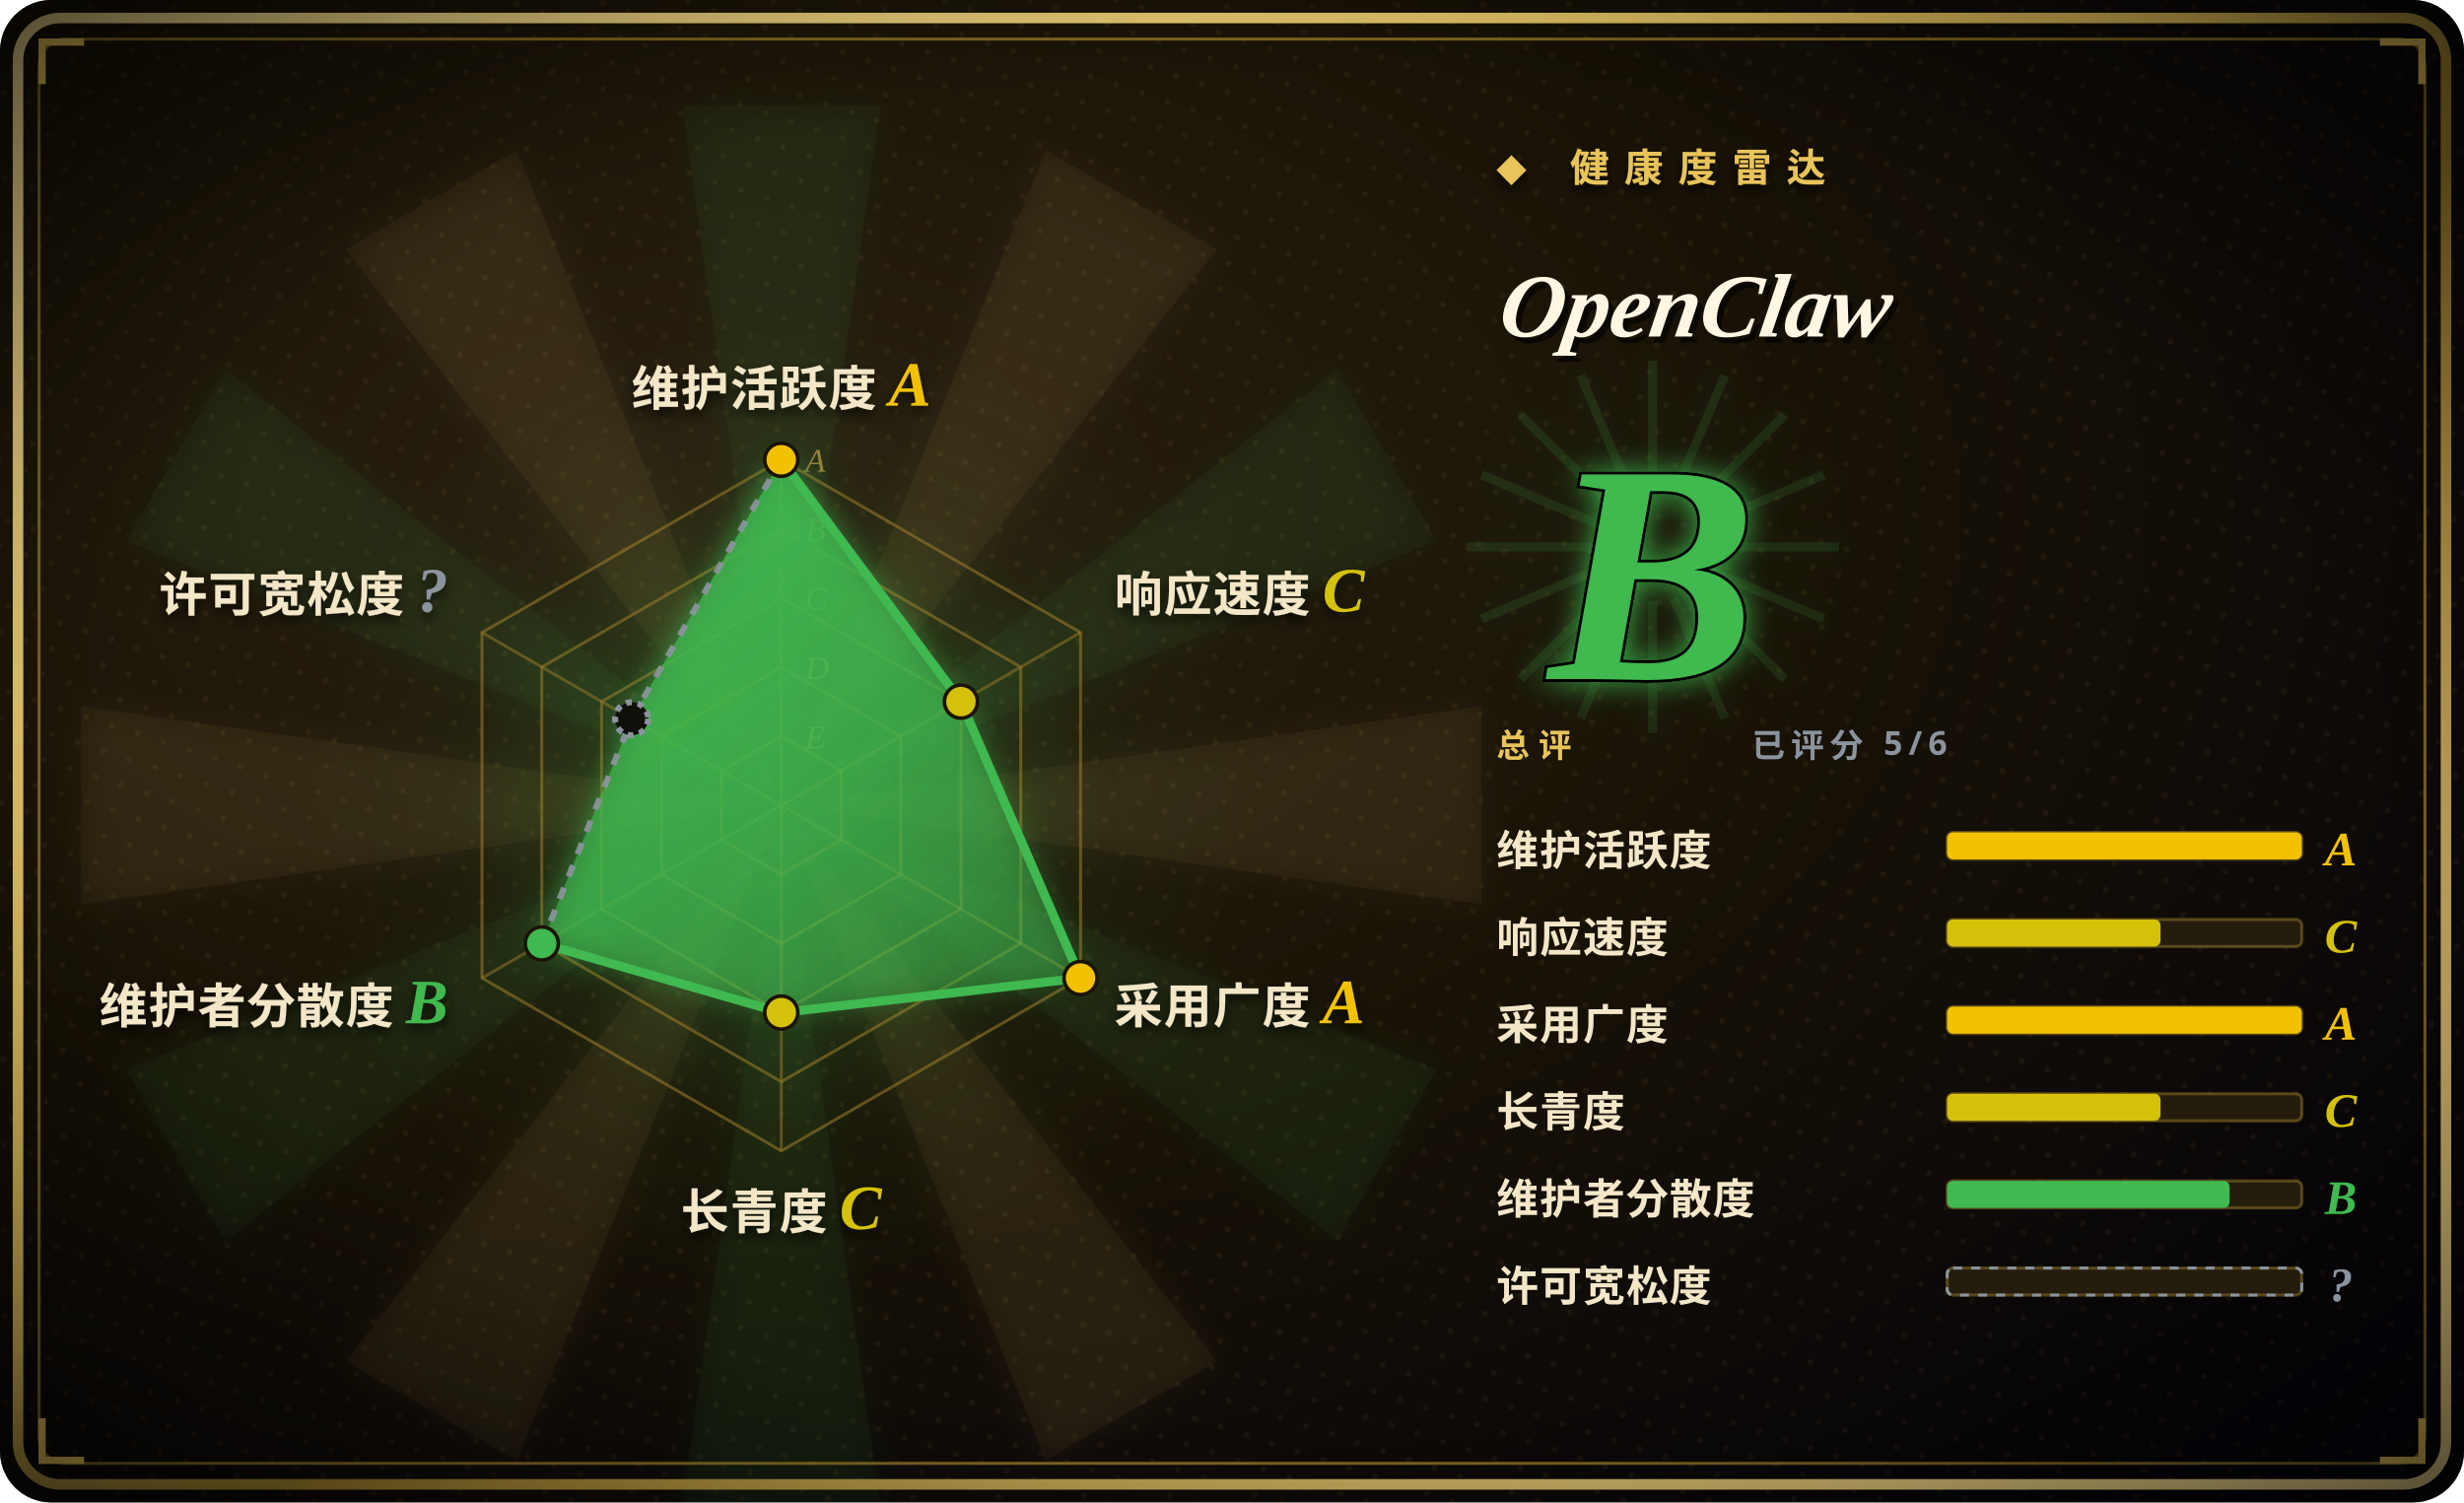
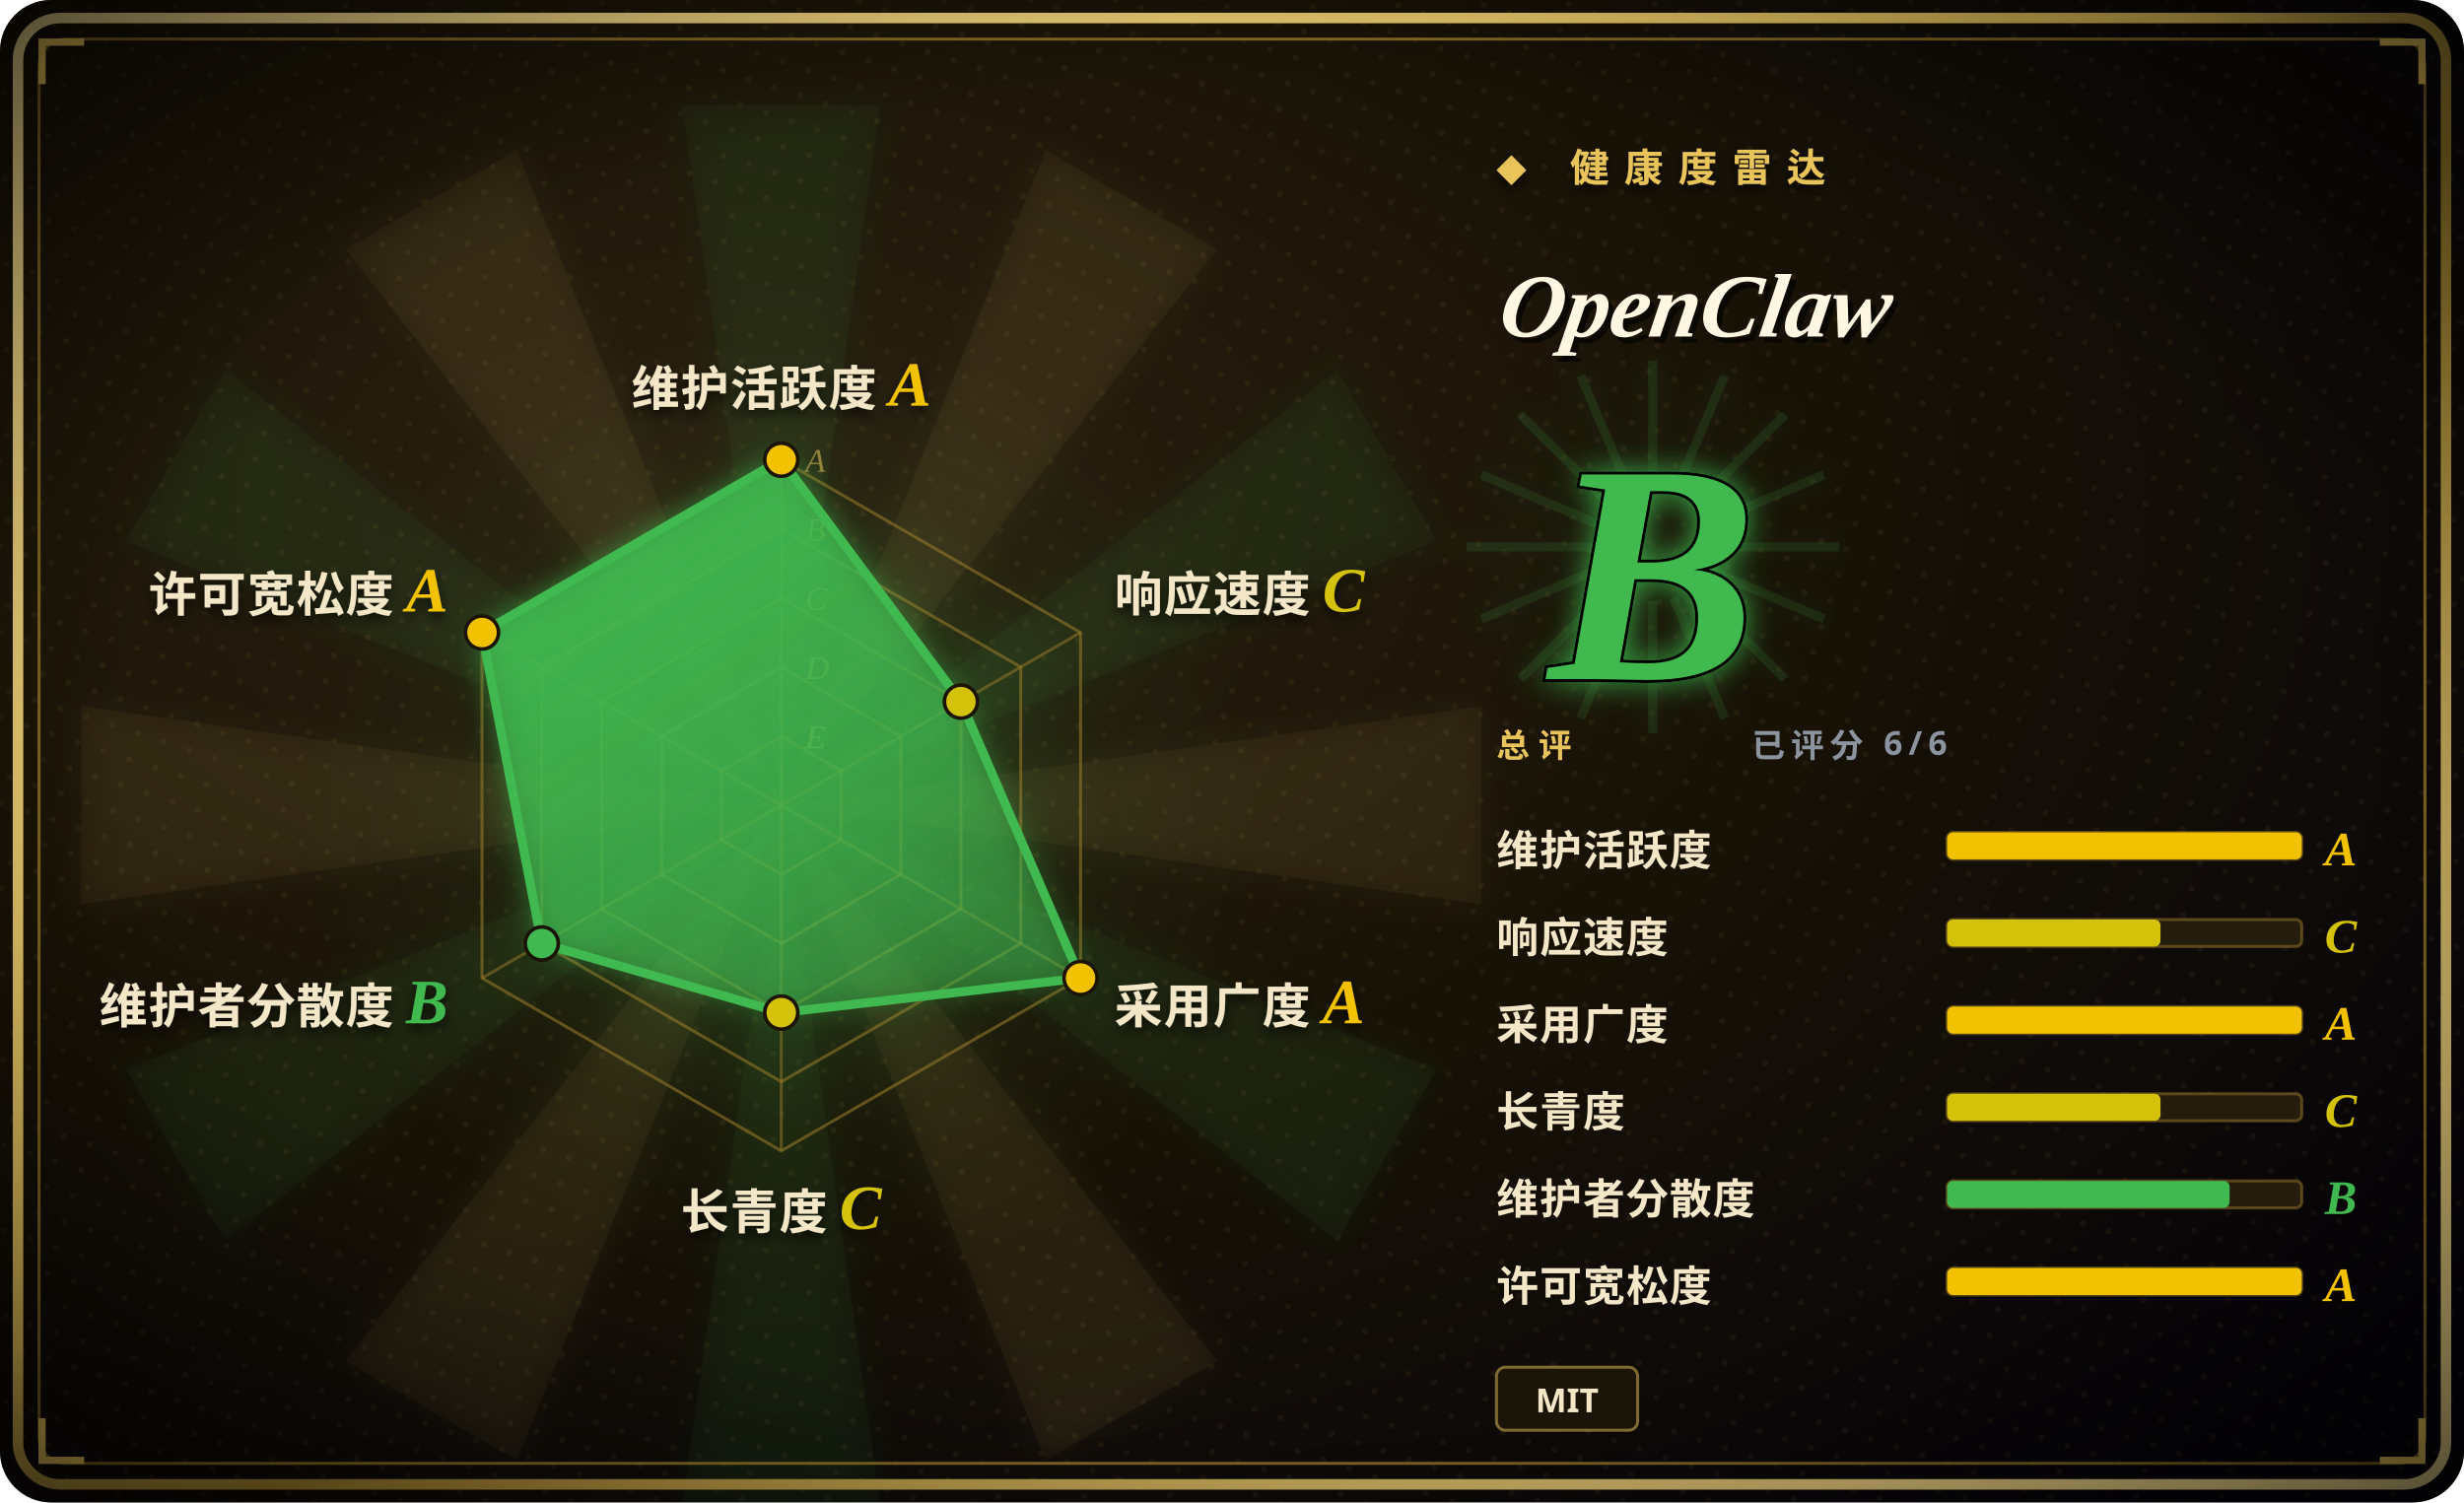
<svg xmlns="http://www.w3.org/2000/svg" width="820" height="500" viewBox="0 0 820 500">
  <defs>
    <radialGradient id="bg" cx="30%" cy="34%" r="90%">
      <stop offset="0%" stop-color="#2a2010" />
      <stop offset="48%" stop-color="#181206" />
      <stop offset="100%" stop-color="#05030a" />
    </radialGradient>
    <radialGradient id="vig" cx="50%" cy="50%" r="72%">
      <stop offset="62%" stop-color="#000000" stop-opacity="0" />
      <stop offset="100%" stop-color="#000000" stop-opacity="0.72" />
    </radialGradient>
    <linearGradient id="frame" x1="0" y1="0" x2="1" y2="1">
      <stop offset="0%" stop-color="#f6dd92" />
      <stop offset="45%" stop-color="#E8C45A" />
      <stop offset="55%" stop-color="#9c7d2a" />
      <stop offset="100%" stop-color="#f6dd92" />
    </linearGradient>
    <linearGradient id="poly" x1="0" y1="0" x2="0.7" y2="1">
      <stop offset="0%" stop-color="#3FB950" stop-opacity="0.92" />
      <stop offset="100%" stop-color="#3FB950" stop-opacity="0.34" />
    </linearGradient>
    <radialGradient id="halo" cx="50%" cy="50%" r="50%">
      <stop offset="0%" stop-color="#3FB950" stop-opacity="0.34" />
      <stop offset="68%" stop-color="#3FB950" stop-opacity="0.04" />
      <stop offset="100%" stop-color="#3FB950" stop-opacity="0" />
    </radialGradient>
    <filter id="glow" x="-60%" y="-60%" width="220%" height="220%">
      <feGaussianBlur stdDeviation="5" result="b" />
      <feMerge>
        <feMergeNode in="b" />
        <feMergeNode in="SourceGraphic" />
      </feMerge>
    </filter>
    <filter id="soft" x="-30%" y="-30%" width="160%" height="160%">
      <feDropShadow dx="0" dy="2" stdDeviation="2" flood-color="#000" flood-opacity="0.7" />
    </filter>
    <pattern id="halftone" width="9" height="9" patternUnits="userSpaceOnUse" patternTransform="rotate(18)">
      <circle cx="2" cy="2" r="1" fill="#E8C45A" fill-opacity="0.06" />
    </pattern>
  </defs>
  <rect width="820" height="500" rx="17" fill="url(#bg)" />
  <rect width="820" height="500" rx="17" fill="url(#halftone)" />
  <g opacity="0.5" filter="url(#glow)">
    <path d="M260,268 L493,235 L493,301 Z" fill="#E8C45A" fill-opacity="0.10" />
    <path d="M260,268 L478,356 L445,413 Z" fill="#3FB950" fill-opacity="0.10" />
    <path d="M260,268 L405,453 L348,486 Z" fill="#E8C45A" fill-opacity="0.10" />
    <path d="M260,268 L293,501 L227,501 Z" fill="#3FB950" fill-opacity="0.10" />
    <path d="M260,268 L172,486 L115,453 Z" fill="#E8C45A" fill-opacity="0.10" />
    <path d="M260,268 L75,413 L42,356 Z" fill="#3FB950" fill-opacity="0.10" />
    <path d="M260,268 L27,301 L27,235 Z" fill="#E8C45A" fill-opacity="0.10" />
    <path d="M260,268 L42,180 L75,123 Z" fill="#3FB950" fill-opacity="0.10" />
    <path d="M260,268 L115,83 L172,50 Z" fill="#E8C45A" fill-opacity="0.10" />
    <path d="M260,268 L227,35 L293,35 Z" fill="#3FB950" fill-opacity="0.10" />
    <path d="M260,268 L348,50 L405,83 Z" fill="#E8C45A" fill-opacity="0.10" />
    <path d="M260,268 L445,123 L478,180 Z" fill="#3FB950" fill-opacity="0.10" />
  </g>
  <circle cx="260" cy="268" r="161" fill="url(#halo)" />
  <rect x="6" y="6" width="808" height="488" rx="14" fill="none" stroke="url(#frame)" stroke-width="3.5" />
  <rect x="13" y="13" width="794" height="474" rx="9" fill="none" stroke="#9c7d2a" stroke-width="1" stroke-opacity="0.8" />
  <path d="M14,28 L14,14 L28,14" fill="none" stroke="#E8C45A" stroke-width="2.4" />
  <path d="M806,28 L806,14 L792,14" fill="none" stroke="#E8C45A" stroke-width="2.4" />
  <path d="M14,472 L14,486 L28,486" fill="none" stroke="#E8C45A" stroke-width="2.4" />
  <path d="M806,472 L806,486 L792,486" fill="none" stroke="#E8C45A" stroke-width="2.4" />
  <rect width="820" height="500" rx="17" fill="url(#vig)" />
  <polygon points="260.0,153.0 359.6,210.5 359.6,325.5 260.0,383.0 160.4,325.5 160.4,210.5" fill="none" stroke="#9c7d2a" stroke-opacity="0.55" stroke-width="1" />
  <polygon points="260.0,176.0 339.7,222.0 339.7,314.0 260.0,360.0 180.3,314.0 180.3,222.0" fill="none" stroke="#9c7d2a" stroke-opacity="0.55" stroke-width="1" />
  <polygon points="260.0,199.0 319.8,233.5 319.8,302.5 260.0,337.0 200.2,302.5 200.2,233.5" fill="none" stroke="#9c7d2a" stroke-opacity="0.55" stroke-width="1" />
  <polygon points="260.0,222.0 299.8,245.0 299.8,291.0 260.0,314.0 220.2,291.0 220.2,245.0" fill="none" stroke="#9c7d2a" stroke-opacity="0.55" stroke-width="1" />
  <polygon points="260.0,245.0 279.9,256.5 279.9,279.5 260.0,291.0 240.1,279.5 240.1,256.5" fill="none" stroke="#9c7d2a" stroke-opacity="0.55" stroke-width="1" />
  <line x1="260" y1="268" x2="260.0" y2="153.0" stroke="#9c7d2a" stroke-opacity="0.5" stroke-width="1" />
  <line x1="260" y1="268" x2="359.6" y2="210.5" stroke="#9c7d2a" stroke-opacity="0.5" stroke-width="1" />
  <line x1="260" y1="268" x2="359.6" y2="325.5" stroke="#9c7d2a" stroke-opacity="0.5" stroke-width="1" />
  <line x1="260" y1="268" x2="260.0" y2="383.0" stroke="#9c7d2a" stroke-opacity="0.5" stroke-width="1" />
  <line x1="260" y1="268" x2="160.4" y2="325.5" stroke="#9c7d2a" stroke-opacity="0.5" stroke-width="1" />
  <line x1="260" y1="268" x2="160.4" y2="210.5" stroke="#9c7d2a" stroke-opacity="0.5" stroke-width="1" />
  <text x="268" y="157.0" font-size="11" font-style="italic" fill="#E8C45A" fill-opacity="0.55" font-family="'Georgia','Times New Roman',serif">A</text>
  <text x="268" y="180.0" font-size="11" font-style="italic" fill="#E8C45A" fill-opacity="0.55" font-family="'Georgia','Times New Roman',serif">B</text>
  <text x="268" y="203.0" font-size="11" font-style="italic" fill="#E8C45A" fill-opacity="0.55" font-family="'Georgia','Times New Roman',serif">C</text>
  <text x="268" y="226.0" font-size="11" font-style="italic" fill="#E8C45A" fill-opacity="0.55" font-family="'Georgia','Times New Roman',serif">D</text>
  <text x="268" y="249.0" font-size="11" font-style="italic" fill="#E8C45A" fill-opacity="0.55" font-family="'Georgia','Times New Roman',serif">E</text>
-   <polygon points="260.0,153.0 319.8,233.5 359.6,325.5 260.0,337.0 180.3,314.0 210.2,239.2" fill="url(#poly)" filter="url(#glow)" />
+   <polygon points="260.0,153.0 319.8,233.5 359.6,325.5 260.0,337.0 180.3,314.0 160.4,210.5" fill="url(#poly)" filter="url(#glow)" />
  <line x1="260.0" y1="153.0" x2="319.8" y2="233.5" stroke="#3FB950" stroke-width="3" />
  <line x1="319.8" y1="233.5" x2="359.6" y2="325.5" stroke="#3FB950" stroke-width="3" />
  <line x1="359.6" y1="325.5" x2="260.0" y2="337.0" stroke="#3FB950" stroke-width="3" />
  <line x1="260.0" y1="337.0" x2="180.3" y2="314.0" stroke="#3FB950" stroke-width="3" />
-   <line x1="180.3" y1="314.0" x2="210.2" y2="239.2" stroke="#8B949E" stroke-width="2" stroke-dasharray="4 4" stroke-opacity="0.92" />
-   <line x1="210.2" y1="239.2" x2="260.0" y2="153.0" stroke="#8B949E" stroke-width="2" stroke-dasharray="4 4" stroke-opacity="0.92" />
+   <line x1="180.3" y1="314.0" x2="160.4" y2="210.5" stroke="#3FB950" stroke-width="3" />
+   <line x1="160.4" y1="210.5" x2="260.0" y2="153.0" stroke="#3FB950" stroke-width="3" />
  <circle cx="260.0" cy="153.0" r="5.5" fill="#F2C200" stroke="#1a1306" stroke-width="1.2" />
  <circle cx="319.8" cy="233.5" r="5.5" fill="#D4C20A" stroke="#1a1306" stroke-width="1.2" />
  <circle cx="359.6" cy="325.5" r="5.5" fill="#F2C200" stroke="#1a1306" stroke-width="1.2" />
  <circle cx="260.0" cy="337.0" r="5.5" fill="#D4C20A" stroke="#1a1306" stroke-width="1.2" />
  <circle cx="180.3" cy="314.0" r="5.5" fill="#3FB950" stroke="#1a1306" stroke-width="1.2" />
-   <circle cx="210.2" cy="239.2" r="5.5" fill="#10100b" stroke="#8B949E" stroke-width="2" stroke-dasharray="2 2" />
+   <circle cx="160.4" cy="210.5" r="5.5" fill="#F2C200" stroke="#1a1306" stroke-width="1.2" />
  <text x="260.0" y="135.0" font-size="16" font-weight="900" fill="#f3e7c8" text-anchor="middle" font-family="'PingFang SC','Hiragino Sans GB','Heiti SC','Microsoft YaHei',sans-serif" letter-spacing="0.4" filter="url(#soft)">维护活跃度 <tspan fill="#F2C200" font-family="'Georgia','Times New Roman',serif" font-style="italic" font-size="21">A</tspan>
  </text>
  <text x="370.9" y="203.5" font-size="16" font-weight="900" fill="#f3e7c8" text-anchor="start" font-family="'PingFang SC','Hiragino Sans GB','Heiti SC','Microsoft YaHei',sans-serif" letter-spacing="0.4" filter="url(#soft)">响应速度 <tspan fill="#D4C20A" font-family="'Georgia','Times New Roman',serif" font-style="italic" font-size="21">C</tspan>
  </text>
  <text x="370.9" y="340.5" font-size="16" font-weight="900" fill="#f3e7c8" text-anchor="start" font-family="'PingFang SC','Hiragino Sans GB','Heiti SC','Microsoft YaHei',sans-serif" letter-spacing="0.4" filter="url(#soft)">采用广度 <tspan fill="#F2C200" font-family="'Georgia','Times New Roman',serif" font-style="italic" font-size="21">A</tspan>
  </text>
  <text x="260.0" y="409.0" font-size="16" font-weight="900" fill="#f3e7c8" text-anchor="middle" font-family="'PingFang SC','Hiragino Sans GB','Heiti SC','Microsoft YaHei',sans-serif" letter-spacing="0.4" filter="url(#soft)">长青度 <tspan fill="#D4C20A" font-family="'Georgia','Times New Roman',serif" font-style="italic" font-size="21">C</tspan>
  </text>
  <text x="149.1" y="340.5" font-size="16" font-weight="900" fill="#f3e7c8" text-anchor="end" font-family="'PingFang SC','Hiragino Sans GB','Heiti SC','Microsoft YaHei',sans-serif" letter-spacing="0.4" filter="url(#soft)">维护者分散度 <tspan fill="#3FB950" font-family="'Georgia','Times New Roman',serif" font-style="italic" font-size="21">B</tspan>
  </text>
-   <text x="149.1" y="203.5" font-size="16" font-weight="900" fill="#f3e7c8" text-anchor="end" font-family="'PingFang SC','Hiragino Sans GB','Heiti SC','Microsoft YaHei',sans-serif" letter-spacing="0.4" filter="url(#soft)">许可宽松度 <tspan fill="#8B949E" font-family="'Georgia','Times New Roman',serif" font-style="italic" font-size="21">?</tspan>
+   <text x="149.1" y="203.5" font-size="16" font-weight="900" fill="#f3e7c8" text-anchor="end" font-family="'PingFang SC','Hiragino Sans GB','Heiti SC','Microsoft YaHei',sans-serif" letter-spacing="0.4" filter="url(#soft)">许可宽松度 <tspan fill="#F2C200" font-family="'Georgia','Times New Roman',serif" font-style="italic" font-size="21">A</tspan>
  </text>
  <text x="498" y="60" font-size="13" letter-spacing="5" fill="#E8C45A" font-weight="900" font-family="'PingFang SC','Hiragino Sans GB','Heiti SC','Microsoft YaHei',sans-serif" filter="url(#soft)">◆ 健康度雷达</text>
  <g transform="translate(498,112) skewX(-9)">
    <text x="2" y="2" font-size="30" font-weight="900" font-style="italic" fill="#000" fill-opacity="0.6" font-family="'Georgia','Times New Roman',serif">OpenClaw</text>
    <text x="0" y="0" font-size="30" font-weight="900" font-style="italic" fill="#fff7e2" font-family="'Georgia','Times New Roman',serif">OpenClaw</text>
  </g>
  <line x1="498" y1="124" x2="648" y2="124" stroke="url(#frame)" stroke-width="2" />
  <g opacity="0.85" filter="url(#glow)">
    <line x1="568" y1="182" x2="612" y2="182" stroke="#3FB950" stroke-opacity="0.16" stroke-width="3" />
    <line x1="567" y1="189" x2="607" y2="206" stroke="#3FB950" stroke-opacity="0.16" stroke-width="3" />
    <line x1="563" y1="195" x2="594" y2="226" stroke="#3FB950" stroke-opacity="0.16" stroke-width="3" />
    <line x1="557" y1="199" x2="574" y2="239" stroke="#3FB950" stroke-opacity="0.16" stroke-width="3" />
    <line x1="550" y1="200" x2="550" y2="244" stroke="#3FB950" stroke-opacity="0.16" stroke-width="3" />
    <line x1="543" y1="199" x2="526" y2="239" stroke="#3FB950" stroke-opacity="0.16" stroke-width="3" />
    <line x1="537" y1="195" x2="506" y2="226" stroke="#3FB950" stroke-opacity="0.16" stroke-width="3" />
    <line x1="533" y1="189" x2="493" y2="206" stroke="#3FB950" stroke-opacity="0.16" stroke-width="3" />
    <line x1="532" y1="182" x2="488" y2="182" stroke="#3FB950" stroke-opacity="0.16" stroke-width="3" />
    <line x1="533" y1="175" x2="493" y2="158" stroke="#3FB950" stroke-opacity="0.16" stroke-width="3" />
    <line x1="537" y1="169" x2="506" y2="138" stroke="#3FB950" stroke-opacity="0.16" stroke-width="3" />
    <line x1="543" y1="165" x2="526" y2="125" stroke="#3FB950" stroke-opacity="0.16" stroke-width="3" />
    <line x1="550" y1="164" x2="550" y2="120" stroke="#3FB950" stroke-opacity="0.16" stroke-width="3" />
    <line x1="557" y1="165" x2="574" y2="125" stroke="#3FB950" stroke-opacity="0.16" stroke-width="3" />
    <line x1="563" y1="169" x2="594" y2="138" stroke="#3FB950" stroke-opacity="0.16" stroke-width="3" />
    <line x1="567" y1="175" x2="607" y2="158" stroke="#3FB950" stroke-opacity="0.16" stroke-width="3" />
  </g>
  <text x="550" y="226" font-size="104" font-weight="900" font-style="italic" text-anchor="middle" fill="#3FB950" stroke="#000" stroke-width="2" paint-order="stroke" font-family="'Georgia','Times New Roman',serif" filter="url(#glow)">B</text>
  <text x="498" y="252" font-size="11" letter-spacing="3" fill="#E8C45A" font-family="'PingFang SC','Hiragino Sans GB','Heiti SC','Microsoft YaHei',sans-serif" font-weight="900">总评</text>
-   <text x="648" y="252" font-size="11" letter-spacing="2" fill="#8B949E" font-family="'PingFang SC','Hiragino Sans GB','Heiti SC','Microsoft YaHei',sans-serif" font-weight="900" text-anchor="end">已评分 5/6</text>
+   <text x="648" y="252" font-size="11" letter-spacing="2" fill="#8B949E" font-family="'PingFang SC','Hiragino Sans GB','Heiti SC','Microsoft YaHei',sans-serif" font-weight="900" text-anchor="end">已评分 6/6</text>
  <text x="498" y="288" font-size="14" font-weight="900" fill="#f3e7c8" font-family="'PingFang SC','Hiragino Sans GB','Heiti SC','Microsoft YaHei',sans-serif" letter-spacing="0.4">维护活跃度</text>
  <rect x="648" y="277" width="118" height="9" rx="2" fill="#241d0e" stroke="#9c7d2a" stroke-opacity="0.5" />
  <rect x="648" y="277" width="118" height="9" rx="2" fill="#F2C200" />
  <text x="779" y="288" font-size="16" font-weight="900" font-style="italic" fill="#F2C200" font-family="'Georgia','Times New Roman',serif" text-anchor="middle">A</text>
  <text x="498" y="317" font-size="14" font-weight="900" fill="#f3e7c8" font-family="'PingFang SC','Hiragino Sans GB','Heiti SC','Microsoft YaHei',sans-serif" letter-spacing="0.4">响应速度</text>
  <rect x="648" y="306" width="118" height="9" rx="2" fill="#241d0e" stroke="#9c7d2a" stroke-opacity="0.5" />
  <rect x="648" y="306" width="71" height="9" rx="2" fill="#D4C20A" />
  <text x="779" y="317" font-size="16" font-weight="900" font-style="italic" fill="#D4C20A" font-family="'Georgia','Times New Roman',serif" text-anchor="middle">C</text>
  <text x="498" y="346" font-size="14" font-weight="900" fill="#f3e7c8" font-family="'PingFang SC','Hiragino Sans GB','Heiti SC','Microsoft YaHei',sans-serif" letter-spacing="0.4">采用广度</text>
  <rect x="648" y="335" width="118" height="9" rx="2" fill="#241d0e" stroke="#9c7d2a" stroke-opacity="0.5" />
  <rect x="648" y="335" width="118" height="9" rx="2" fill="#F2C200" />
  <text x="779" y="346" font-size="16" font-weight="900" font-style="italic" fill="#F2C200" font-family="'Georgia','Times New Roman',serif" text-anchor="middle">A</text>
  <text x="498" y="375" font-size="14" font-weight="900" fill="#f3e7c8" font-family="'PingFang SC','Hiragino Sans GB','Heiti SC','Microsoft YaHei',sans-serif" letter-spacing="0.4">长青度</text>
  <rect x="648" y="364" width="118" height="9" rx="2" fill="#241d0e" stroke="#9c7d2a" stroke-opacity="0.5" />
  <rect x="648" y="364" width="71" height="9" rx="2" fill="#D4C20A" />
  <text x="779" y="375" font-size="16" font-weight="900" font-style="italic" fill="#D4C20A" font-family="'Georgia','Times New Roman',serif" text-anchor="middle">C</text>
  <text x="498" y="404" font-size="14" font-weight="900" fill="#f3e7c8" font-family="'PingFang SC','Hiragino Sans GB','Heiti SC','Microsoft YaHei',sans-serif" letter-spacing="0.4">维护者分散度</text>
  <rect x="648" y="393" width="118" height="9" rx="2" fill="#241d0e" stroke="#9c7d2a" stroke-opacity="0.5" />
  <rect x="648" y="393" width="94" height="9" rx="2" fill="#3FB950" />
  <text x="779" y="404" font-size="16" font-weight="900" font-style="italic" fill="#3FB950" font-family="'Georgia','Times New Roman',serif" text-anchor="middle">B</text>
  <text x="498" y="433" font-size="14" font-weight="900" fill="#f3e7c8" font-family="'PingFang SC','Hiragino Sans GB','Heiti SC','Microsoft YaHei',sans-serif" letter-spacing="0.4">许可宽松度</text>
  <rect x="648" y="422" width="118" height="9" rx="2" fill="#241d0e" stroke="#9c7d2a" stroke-opacity="0.5" />
-   <rect x="648" y="422" width="118" height="9" rx="2" fill="none" stroke="#8B949E" stroke-dasharray="3 3" />
-   <text x="779" y="433" font-size="16" font-weight="900" font-style="italic" fill="#8B949E" font-family="'Georgia','Times New Roman',serif" text-anchor="middle">?</text>
+   <rect x="648" y="422" width="118" height="9" rx="2" fill="#F2C200" />
+   <text x="779" y="433" font-size="16" font-weight="900" font-style="italic" fill="#F2C200" font-family="'Georgia','Times New Roman',serif" text-anchor="middle">A</text>
+   <rect x="498" y="455" width="47" height="21" rx="3" fill="#1b1408" stroke="#E8C45A" stroke-opacity="0.5" />
+   <text x="521.5" y="470" font-size="11" font-weight="700" fill="#f3e7c8" text-anchor="middle" font-family="'PingFang SC','Hiragino Sans GB','Heiti SC','Microsoft YaHei',sans-serif">MIT</text>
</svg>
